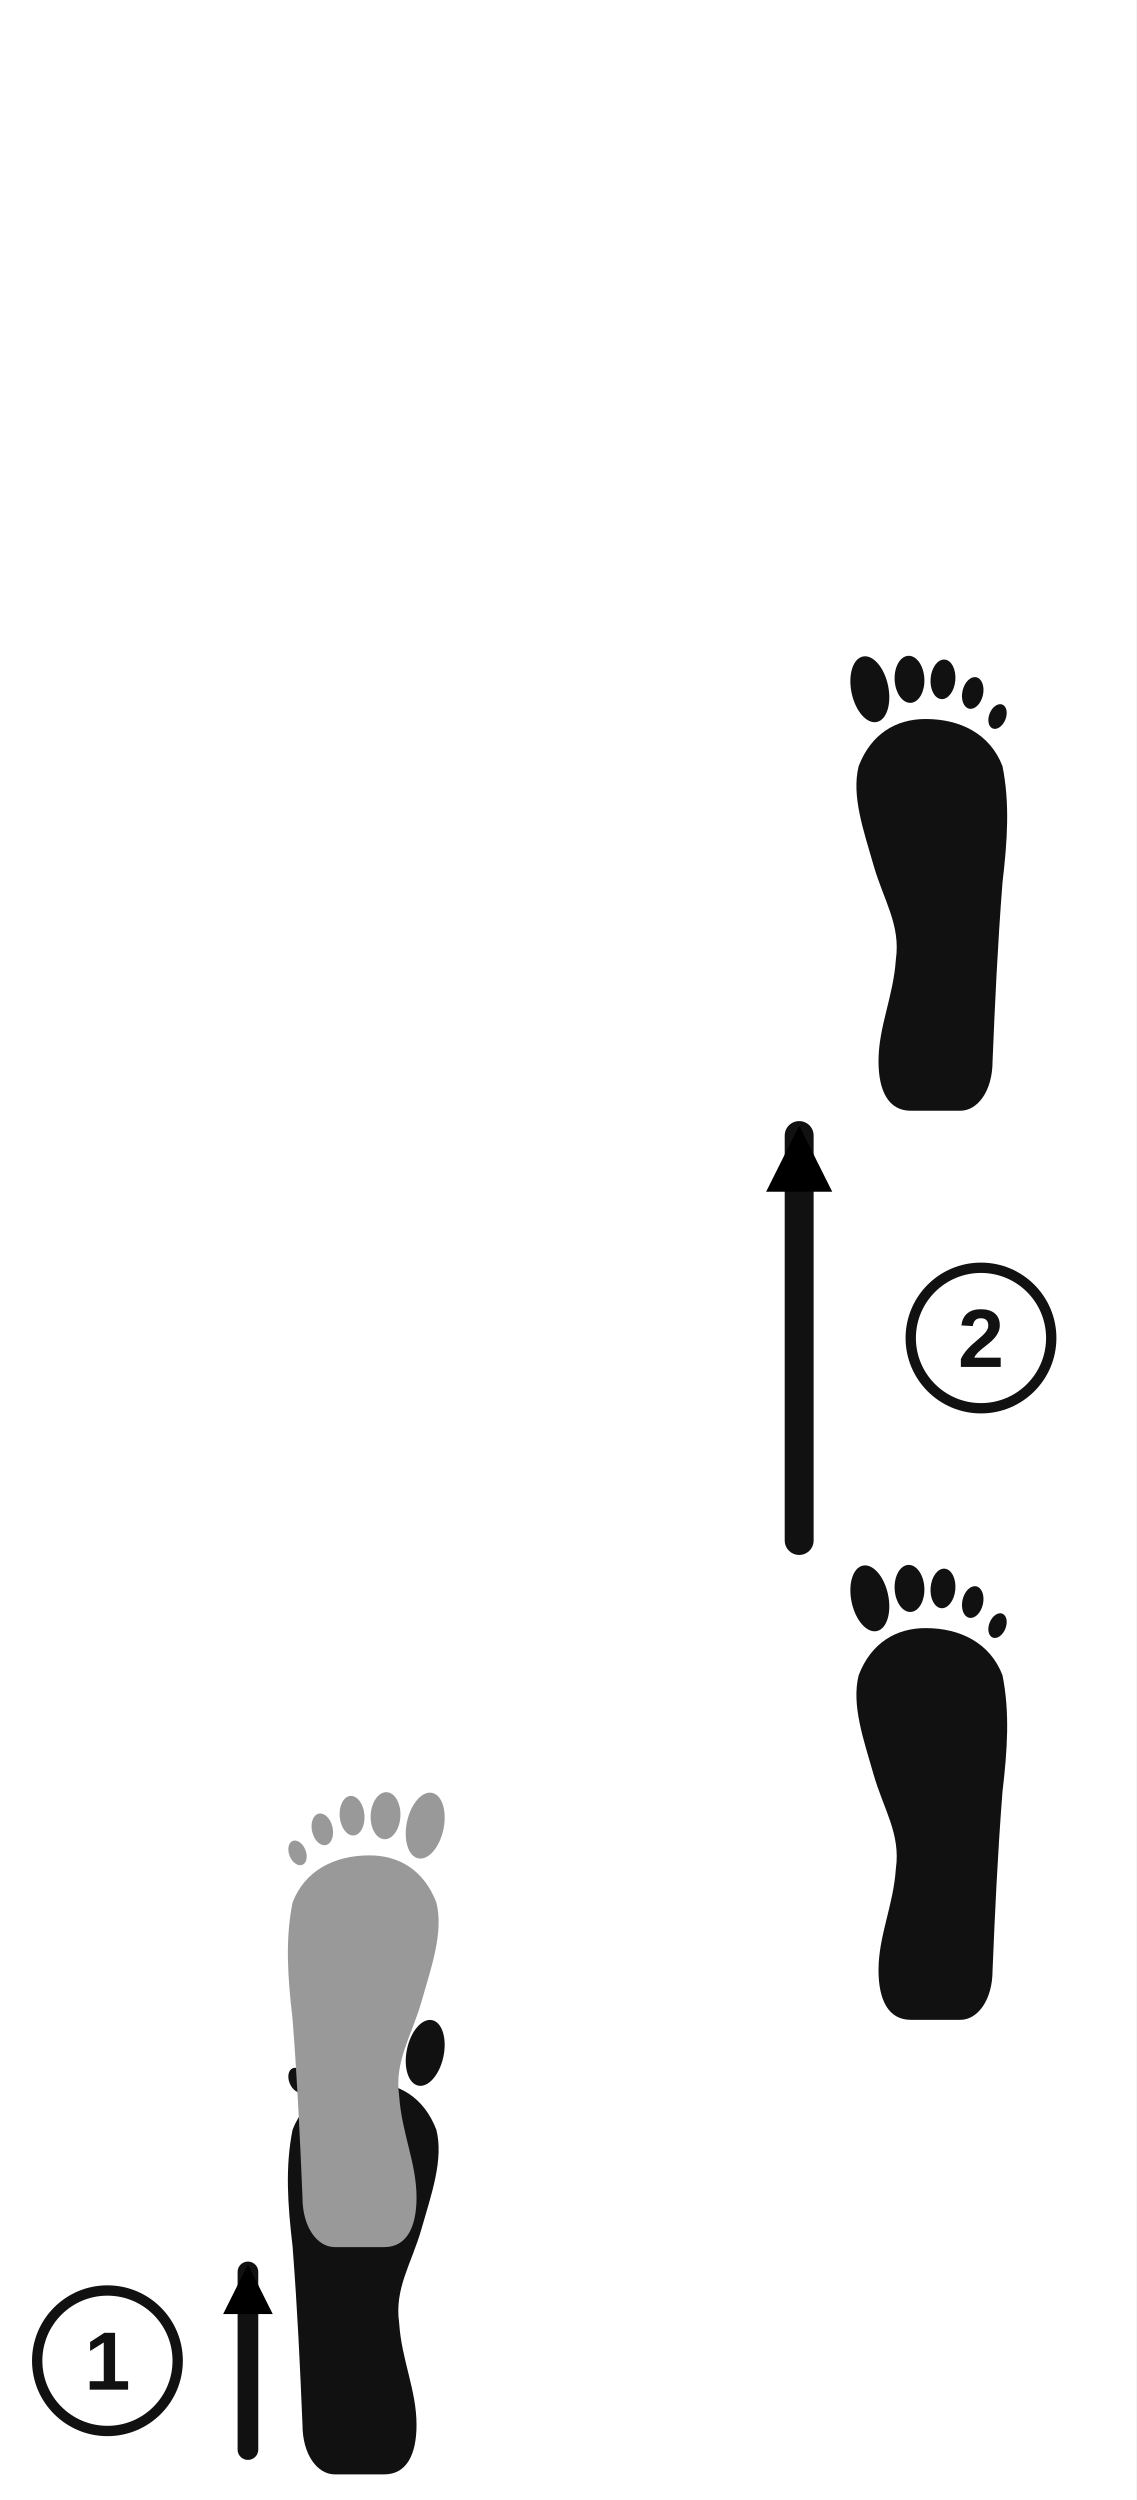
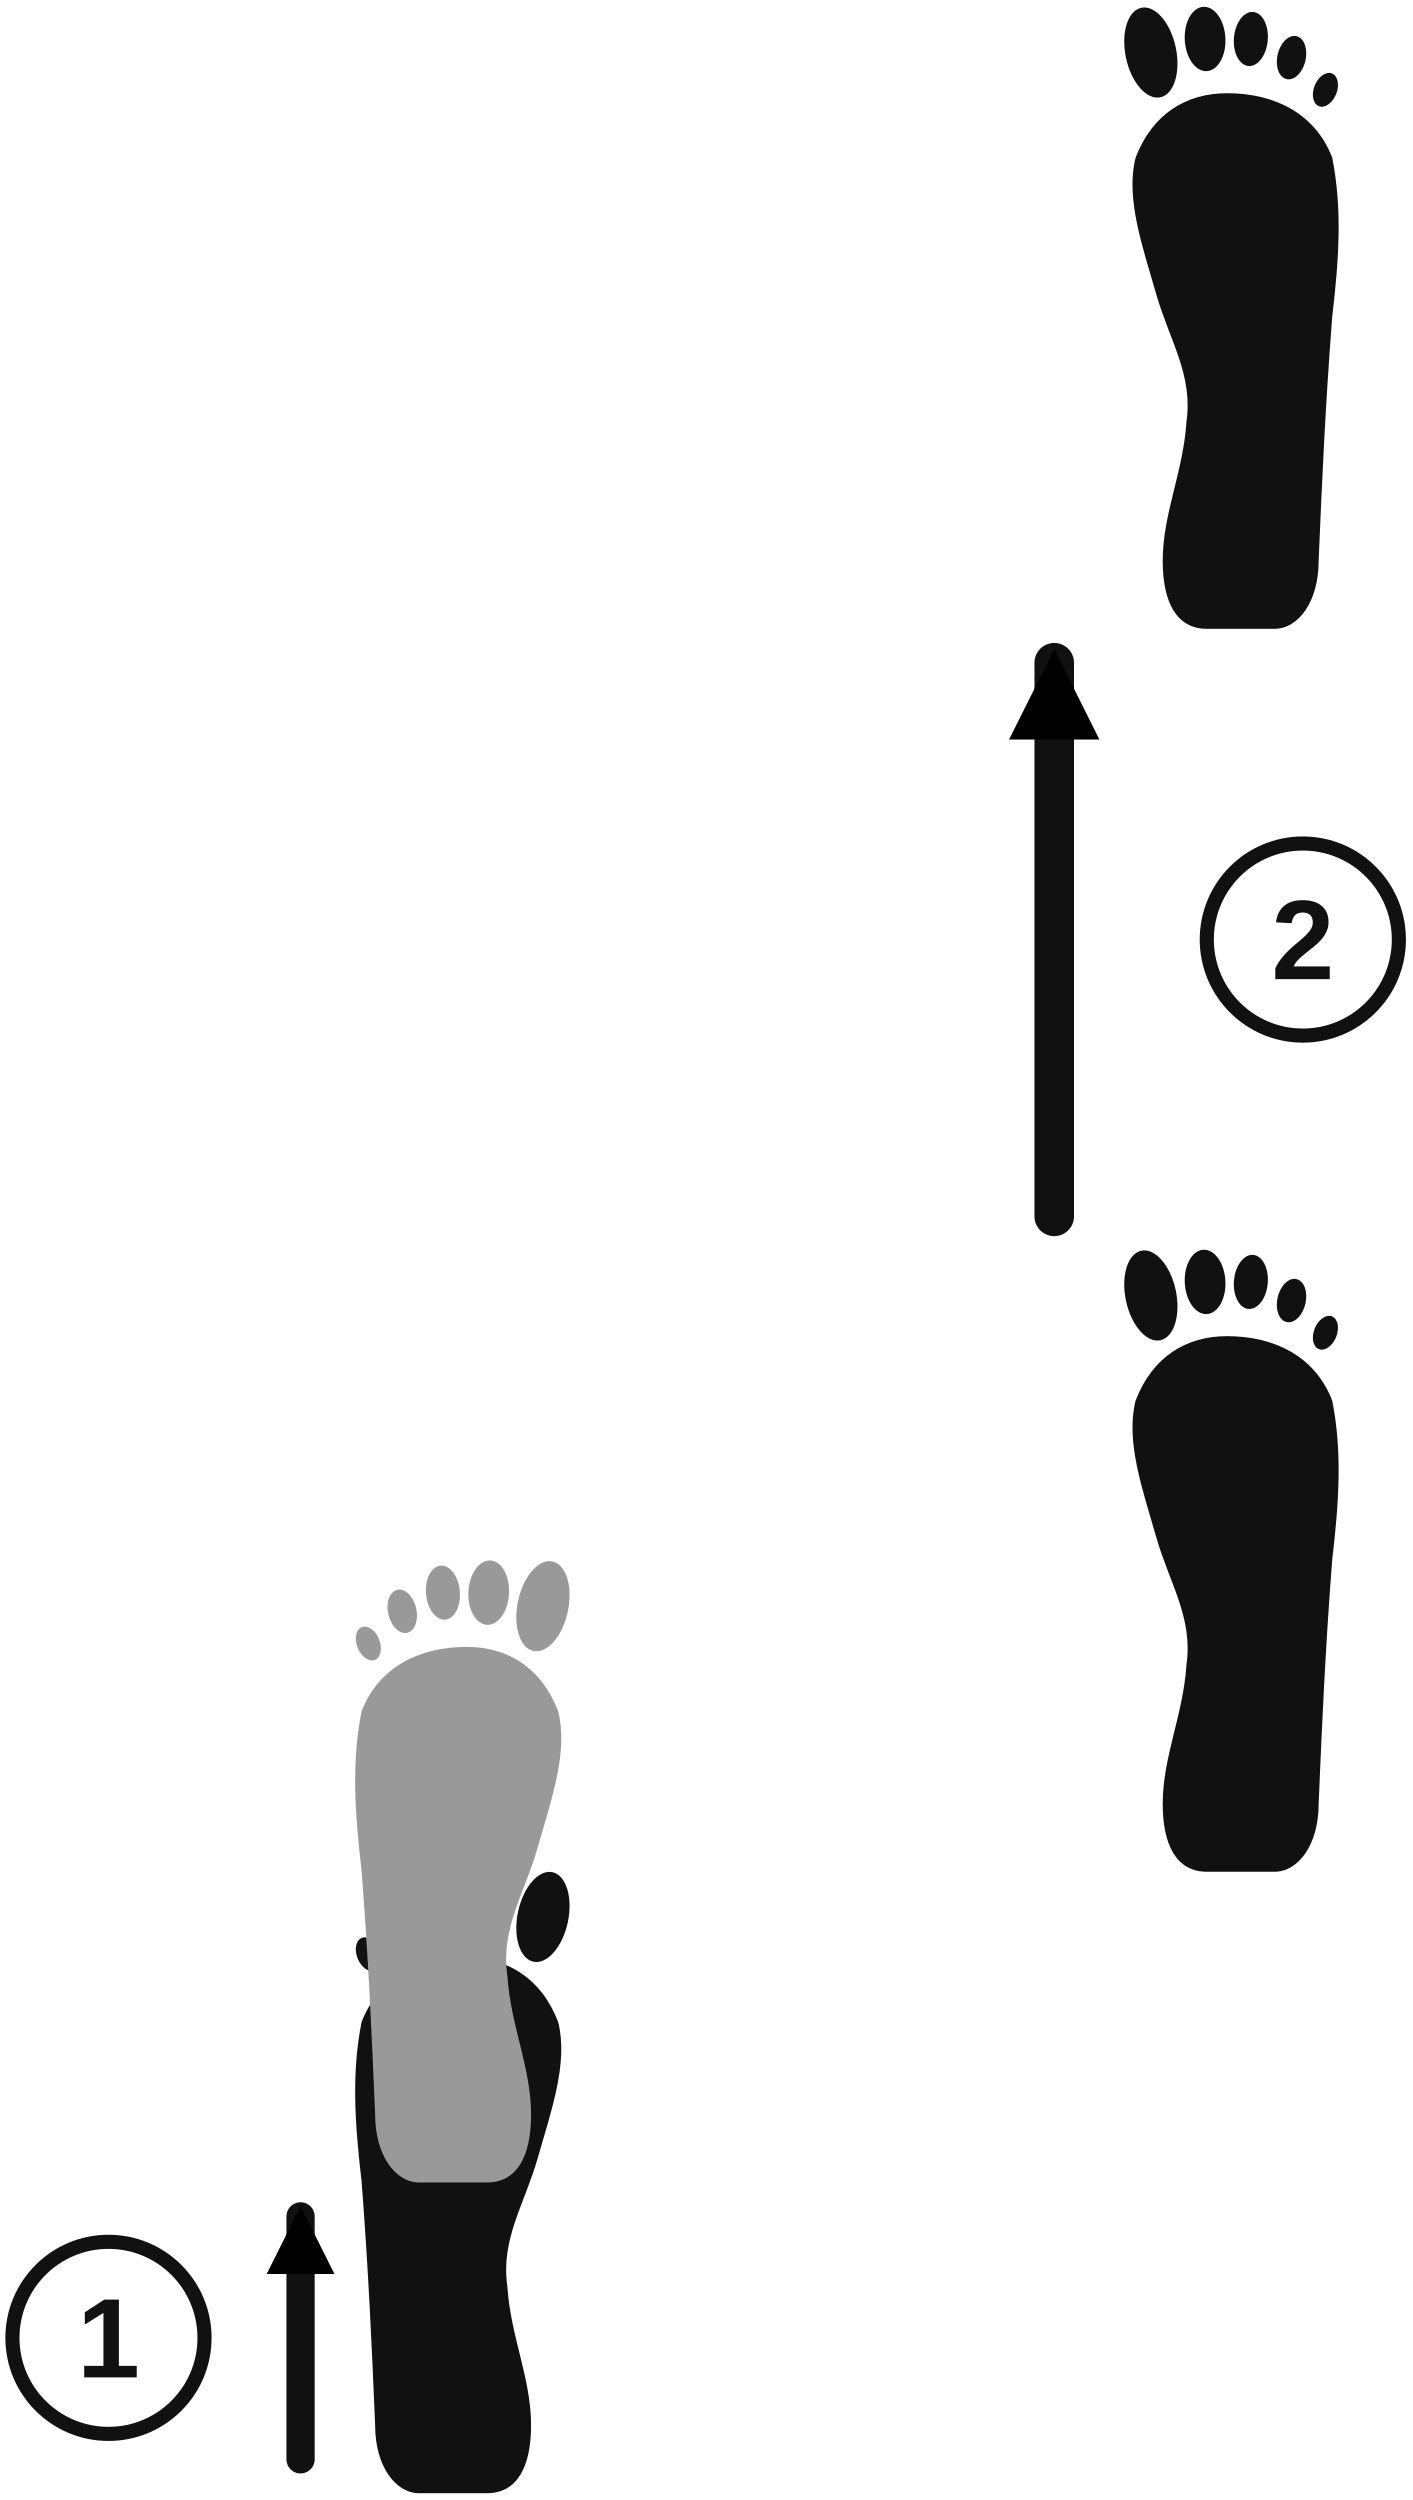
- <svg xmlns="http://www.w3.org/2000/svg" viewBox="0 0 275 605" role="img" aria-label="Tsugi-ashi: left foot steps up to touch or pass the right foot (1), then right foot steps forward to strike (2)">
+ <svg xmlns="http://www.w3.org/2000/svg" viewBox="6.8 157.5 250.0 442.5" role="img" aria-label="Tsugi-ashi: left foot steps up to touch or pass the right foot (1), then right foot steps forward to strike (2)">
  <defs>
    <g id="foot-r">
      <path d="M 45 224                C 36 224 32 216 32 204                C 32 190 38 178 39 163                C 41 149 34 139 30 125                C 26 111 21 97 24 85                C 29 72 39 66 51 66                C 65 66 77 72 82 85                C 85 100 84 115 82 132                C 80 158 79 180 78 204                C 78 216 72 224 65 224                Z" />
      <ellipse cx="28.5" cy="54" rx="7.5" ry="13.5" transform="rotate(-12 28.5 54)" />
      <ellipse cx="44.5" cy="50" rx="6" ry="9.5" transform="rotate(-3 44.5 50)" />
      <ellipse cx="58" cy="50" rx="5" ry="8" transform="rotate(5 58 50)" />
      <ellipse cx="70" cy="55.5" rx="4.2" ry="6.5" transform="rotate(13 70 55.5)" />
      <ellipse cx="80" cy="65" rx="3.4" ry="5.2" transform="rotate(22 80 65)" />
    </g>
    <g id="foot-l">
      <use href="#foot-r" transform="translate(100 0) scale(-1 1)" />
    </g>
    <marker id="ah" viewBox="0 0 10 10" refX="8.5" refY="5" markerWidth="16" markerHeight="16" orient="auto" markerUnits="userSpaceOnUse">
      <path d="M 0 0 L 10 5 L 0 10 Z" />
    </marker>
    <marker id="ah-s" viewBox="0 0 10 10" refX="8.5" refY="5" markerWidth="12" markerHeight="12" orient="auto" markerUnits="userSpaceOnUse">
      <path d="M 0 0 L 10 5 L 0 10 Z" />
    </marker>
  </defs>
  <rect width="275" height="605" fill="#ffffff" />
  <use href="#foot-r" fill="#111111" transform="translate(193.4 354.4) scale(0.6)" />
  <use href="#foot-r" fill="#111111" transform="translate(193.4 134.4) scale(0.6)" />
  <use href="#foot-l" fill="#111111" transform="translate(60.0 464.4) scale(0.6)" />
  <use href="#foot-l" fill="#999999" transform="translate(60.0 409.4) scale(0.6)" />
  <g stroke="#111111" stroke-linecap="round" fill="none">
    <path d="M 60.0 592.8 L 60.0 549.8" stroke-width="5" marker-end="url(#ah-s)" />
    <path d="M 193.4 372.8 L 193.4 274.8" stroke-width="7" marker-end="url(#ah)" />
  </g>
  <g font-family="Arial, Helvetica, sans-serif" font-size="20" font-weight="bold" text-anchor="middle">
    <circle cx="26.0" cy="571.3" r="17" fill="#ffffff" stroke="#111111" stroke-width="2.5" />
    <text x="26.0" y="571.3" dy="0.35em" fill="#111111">1</text>
    <circle cx="237.4" cy="323.8" r="17" fill="#ffffff" stroke="#111111" stroke-width="2.5" />
    <text x="237.4" y="323.8" dy="0.35em" fill="#111111">2</text>
  </g>
</svg>
